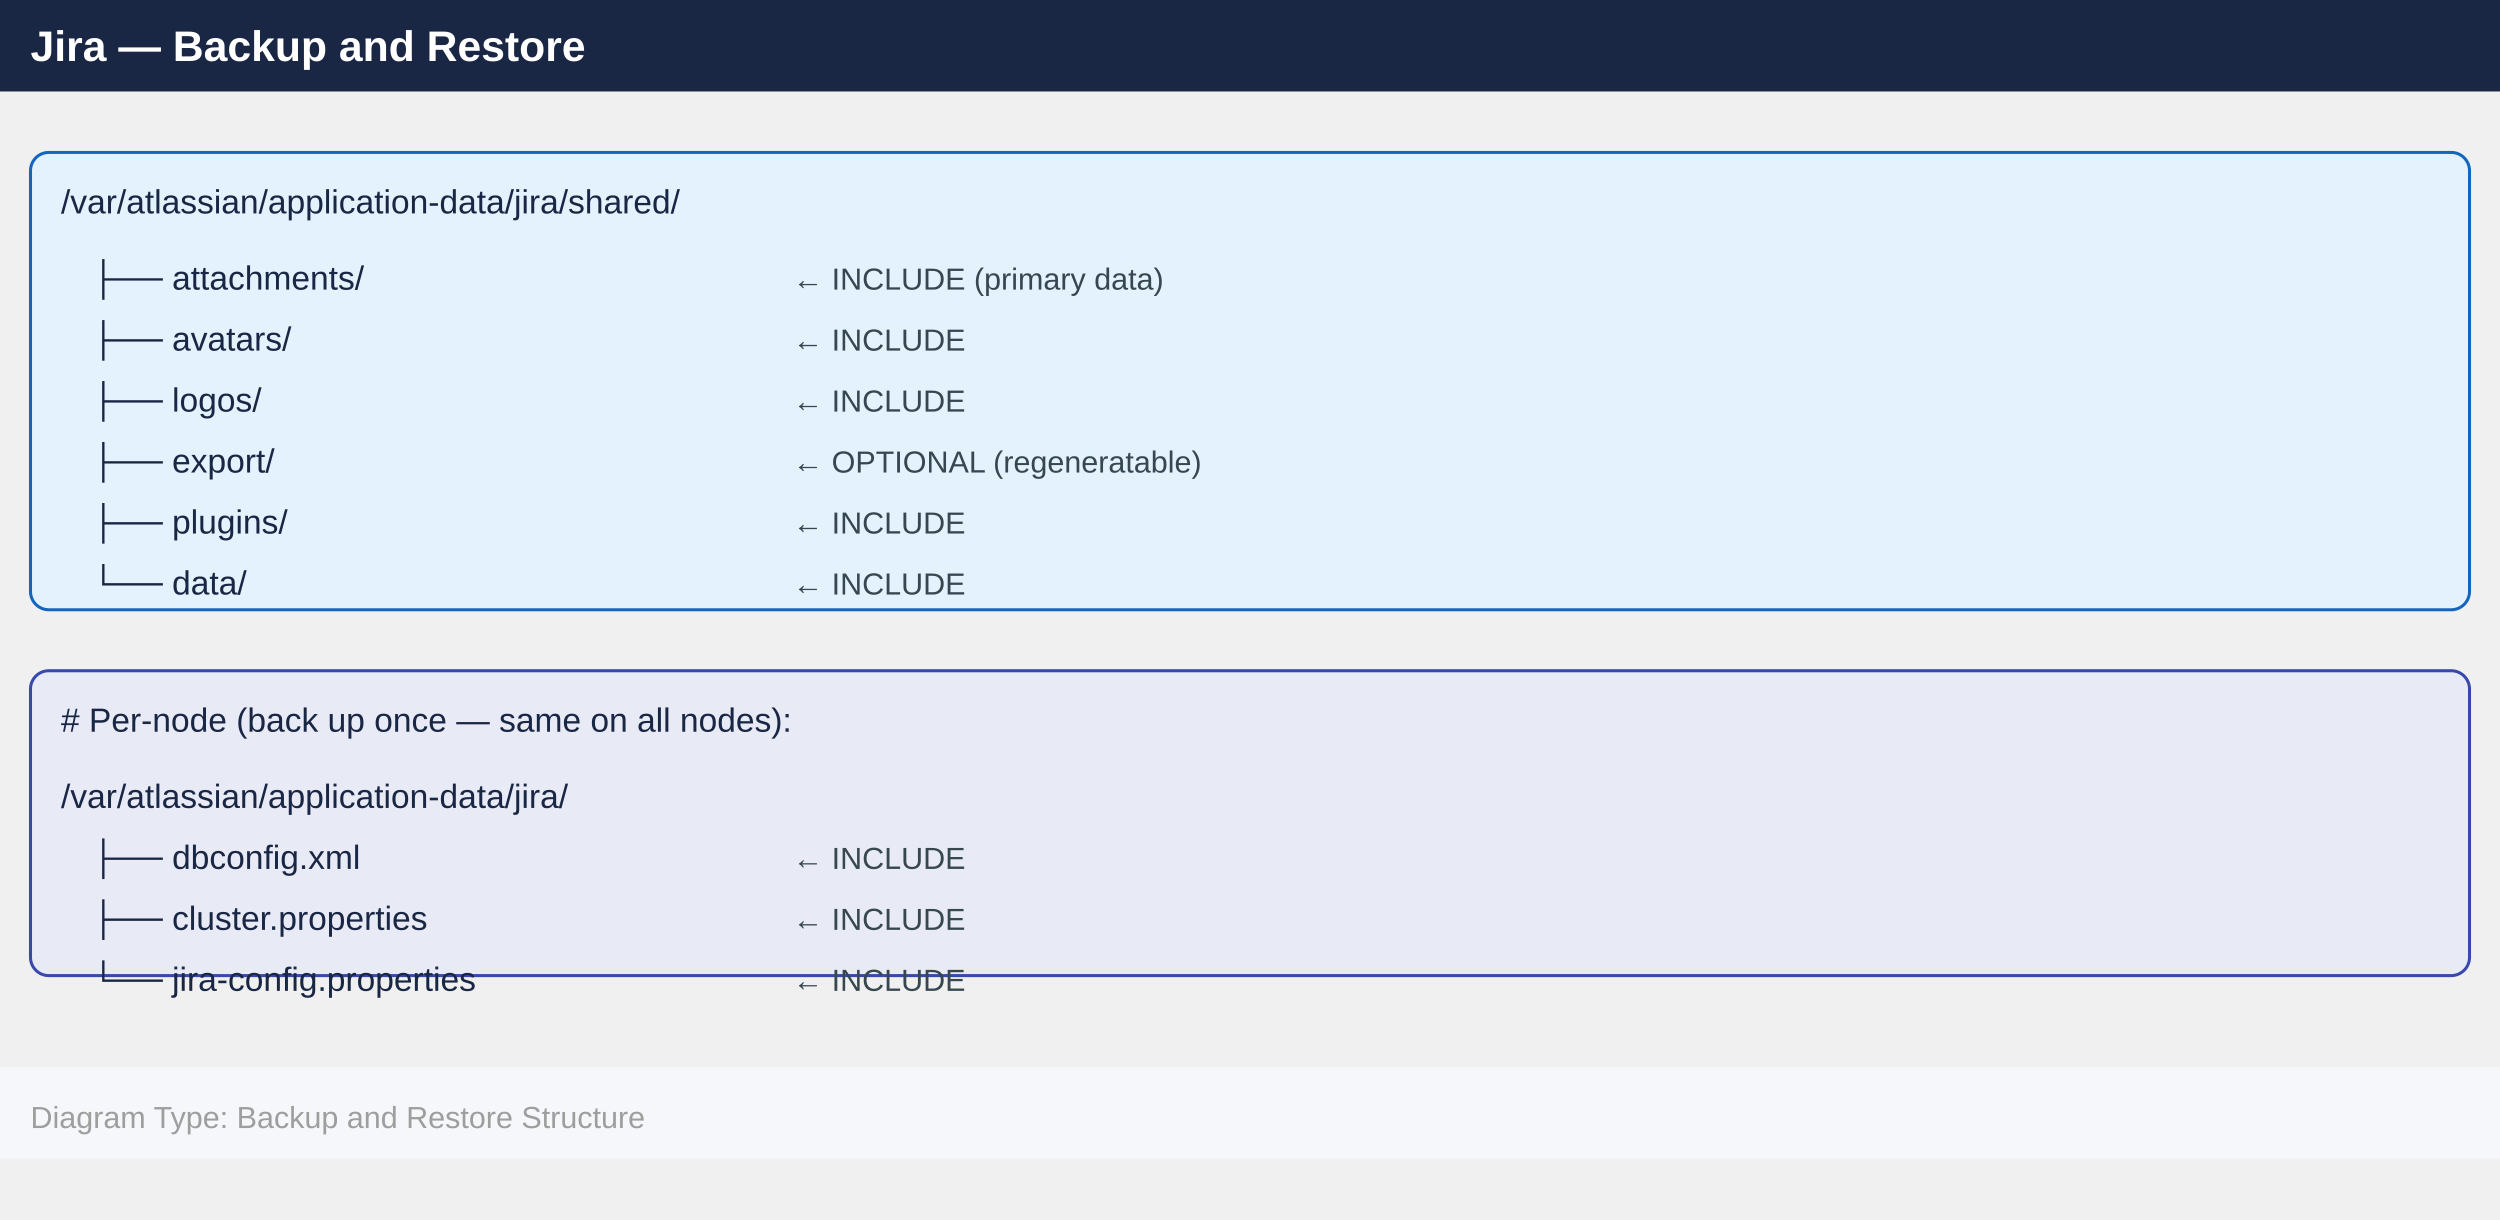
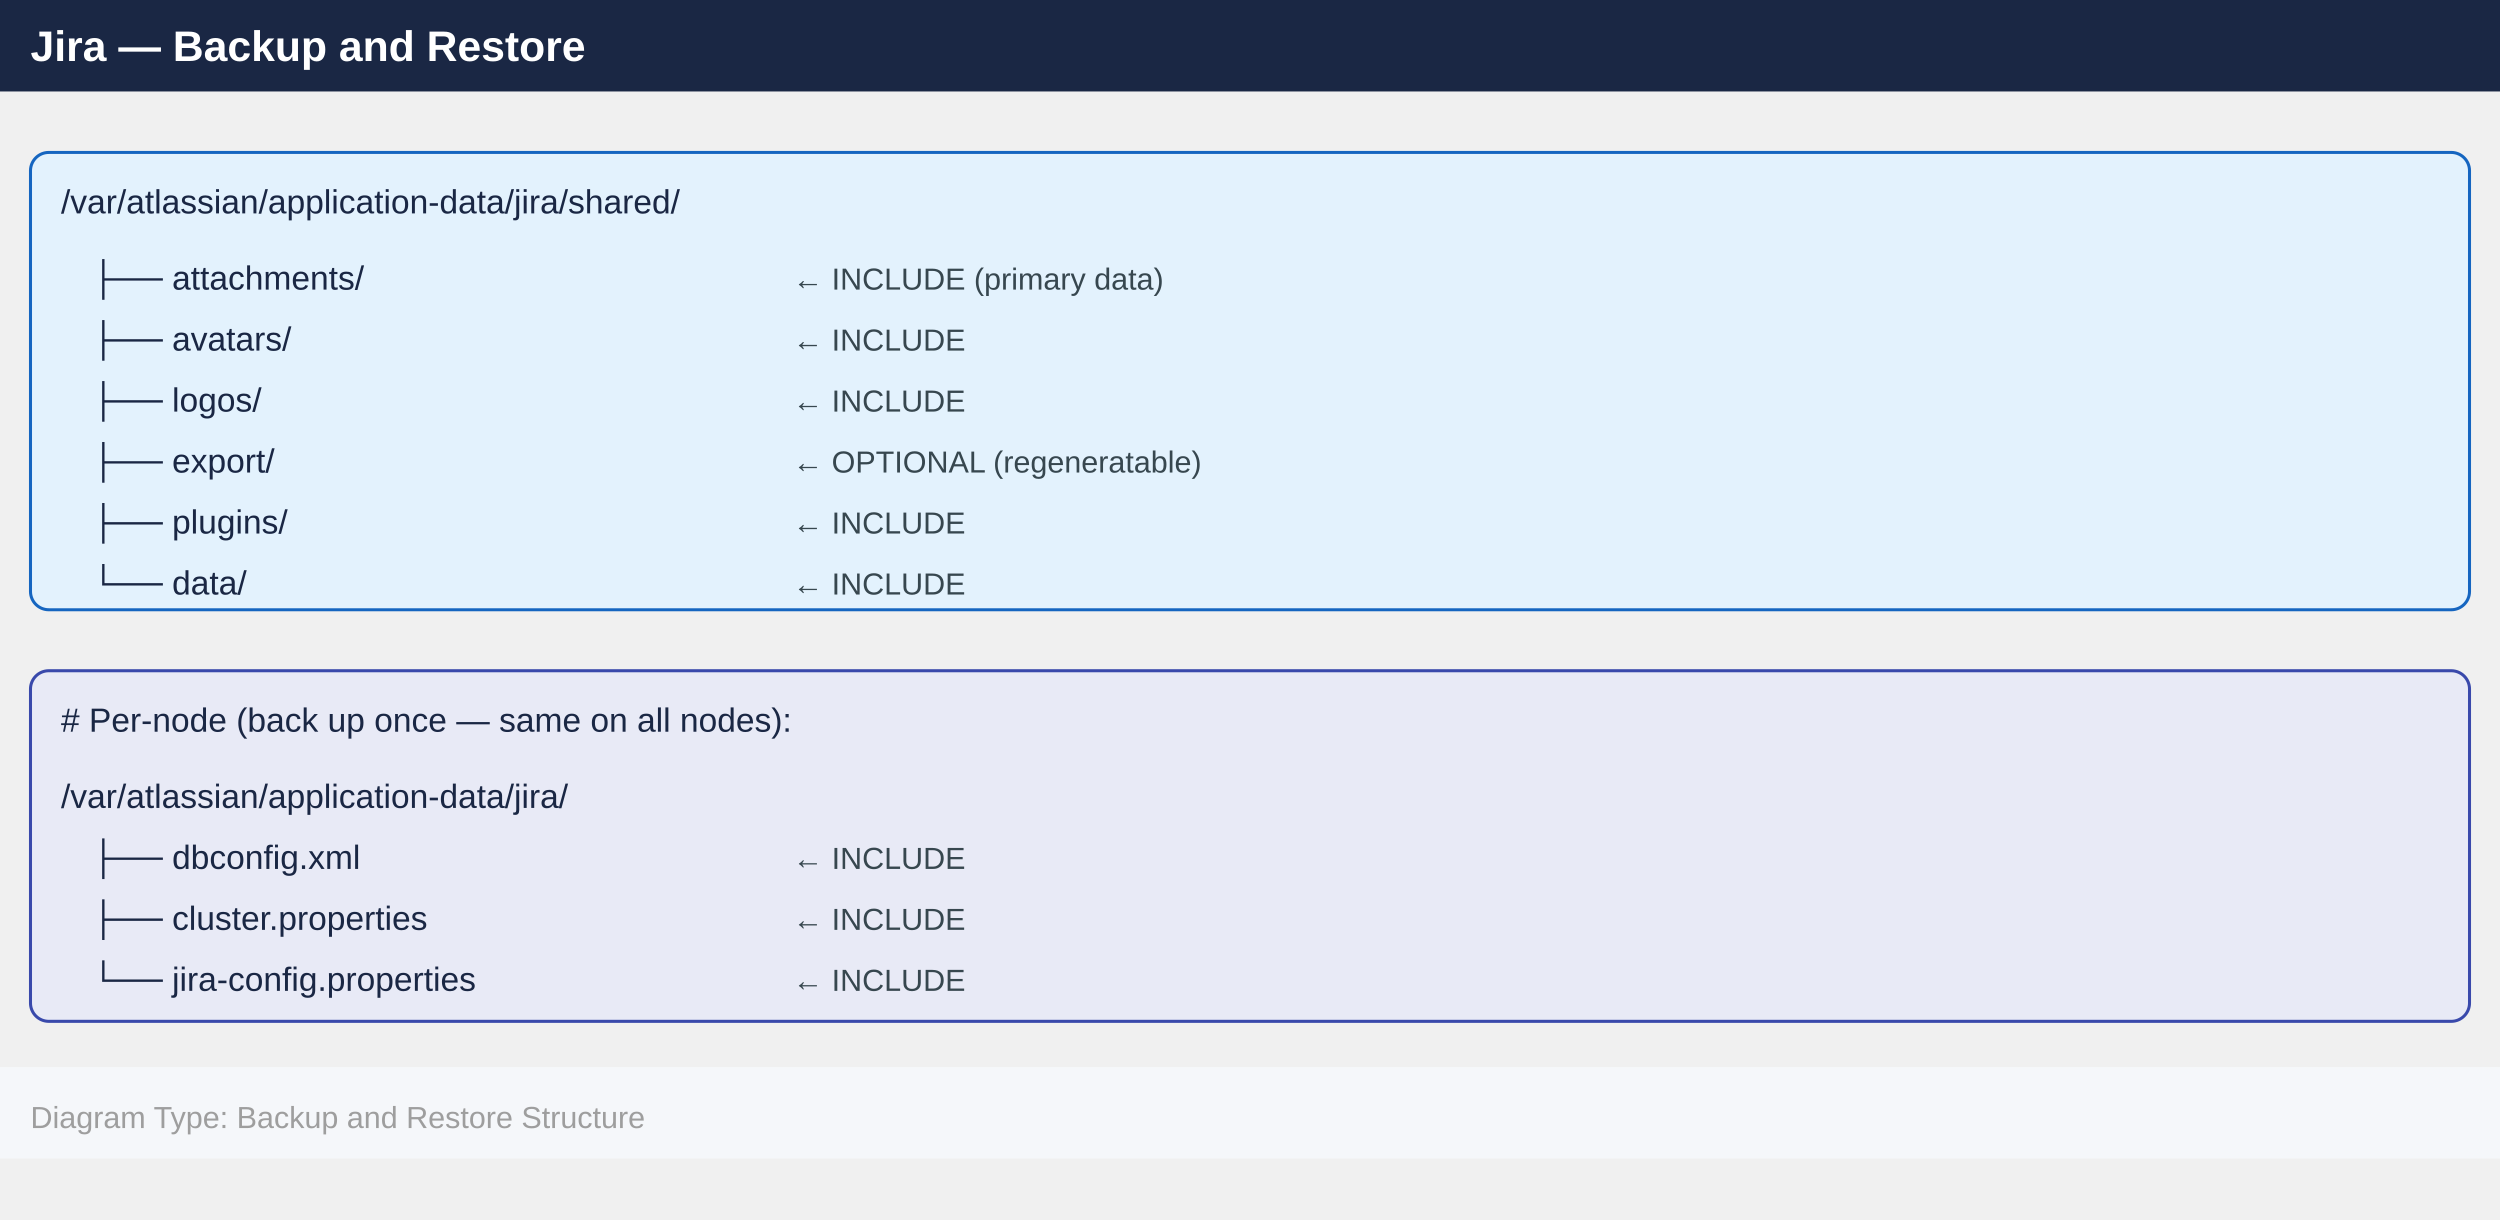
<svg xmlns="http://www.w3.org/2000/svg" width="820" height="400" viewBox="0 0 820 400">
  <defs>
    <marker id="arrowhead" markerWidth="10" markerHeight="7" refX="0" refY="3.5" orient="auto">
      <polygon points="0 0, 10 3.5, 0 7" fill="#455a64" />
    </marker>
  </defs>
  <rect x="0" y="0" width="820" height="30" fill="#1a2744" />
  <text x="10" y="20" font-family="Arial,Helvetica,sans-serif" font-size="14" font-weight="bold" fill="#ffffff">
    Jira — Backup and Restore
  </text>
  <g transform="translate(10, 50)">
    <rect x="0" y="0" width="800" height="150" fill="#e3f2fd" stroke="#1565c0" rx="6" />
    <text x="10" y="20" font-family="Arial,Helvetica,sans-serif" font-size="11" fill="#1a2744">
      /var/atlassian/application-data/jira/shared/
    </text>
    <text x="20" y="45" font-family="Arial,Helvetica,sans-serif" font-size="11" fill="#1a2744">
      ├── attachments/
    </text>
    <text x="250" y="45" font-family="Arial,Helvetica,sans-serif" font-size="10" fill="#37474f">
      ← INCLUDE (primary data)
    </text>
    <text x="20" y="65" font-family="Arial,Helvetica,sans-serif" font-size="11" fill="#1a2744">
      ├── avatars/
    </text>
    <text x="250" y="65" font-family="Arial,Helvetica,sans-serif" font-size="10" fill="#37474f">
      ← INCLUDE
    </text>
    <text x="20" y="85" font-family="Arial,Helvetica,sans-serif" font-size="11" fill="#1a2744">
      ├── logos/
    </text>
    <text x="250" y="85" font-family="Arial,Helvetica,sans-serif" font-size="10" fill="#37474f">
      ← INCLUDE
    </text>
    <text x="20" y="105" font-family="Arial,Helvetica,sans-serif" font-size="11" fill="#1a2744">
      ├── export/
    </text>
    <text x="250" y="105" font-family="Arial,Helvetica,sans-serif" font-size="10" fill="#37474f">
      ← OPTIONAL (regeneratable)
    </text>
    <text x="20" y="125" font-family="Arial,Helvetica,sans-serif" font-size="11" fill="#1a2744">
      ├── plugins/
    </text>
    <text x="250" y="125" font-family="Arial,Helvetica,sans-serif" font-size="10" fill="#37474f">
      ← INCLUDE
    </text>
    <text x="20" y="145" font-family="Arial,Helvetica,sans-serif" font-size="11" fill="#1a2744">
      └── data/
    </text>
    <text x="250" y="145" font-family="Arial,Helvetica,sans-serif" font-size="10" fill="#37474f">
      ← INCLUDE
    </text>
  </g>
  <g transform="translate(10, 220)">
-     <rect x="0" y="0" width="800" height="100" fill="#e8eaf6" stroke="#3949ab" rx="6" />
+     <rect x="0" y="0" width="800" height="115" fill="#e8eaf6" stroke="#3949ab" rx="6" />
    <text x="10" y="20" font-family="Arial,Helvetica,sans-serif" font-size="11" fill="#1a2744">
      # Per-node (back up once — same on all nodes):
    </text>
    <text x="10" y="45" font-family="Arial,Helvetica,sans-serif" font-size="11" fill="#1a2744">
      /var/atlassian/application-data/jira/
    </text>
    <text x="20" y="65" font-family="Arial,Helvetica,sans-serif" font-size="11" fill="#1a2744">
      ├── dbconfig.xml
    </text>
    <text x="250" y="65" font-family="Arial,Helvetica,sans-serif" font-size="10" fill="#37474f">
      ← INCLUDE
    </text>
    <text x="20" y="85" font-family="Arial,Helvetica,sans-serif" font-size="11" fill="#1a2744">
      ├── cluster.properties
    </text>
    <text x="250" y="85" font-family="Arial,Helvetica,sans-serif" font-size="10" fill="#37474f">
      ← INCLUDE
    </text>
    <text x="20" y="105" font-family="Arial,Helvetica,sans-serif" font-size="11" fill="#1a2744">
      └── jira-config.properties
    </text>
    <text x="250" y="105" font-family="Arial,Helvetica,sans-serif" font-size="10" fill="#37474f">
      ← INCLUDE
    </text>
  </g>
  <rect x="0" y="350" width="820" height="30" fill="#f5f7fa" />
  <text x="10" y="370" font-family="Arial,Helvetica,sans-serif" font-size="10" fill="#9e9e9e">
    Diagram Type: Backup and Restore Structure
  </text>
</svg>
